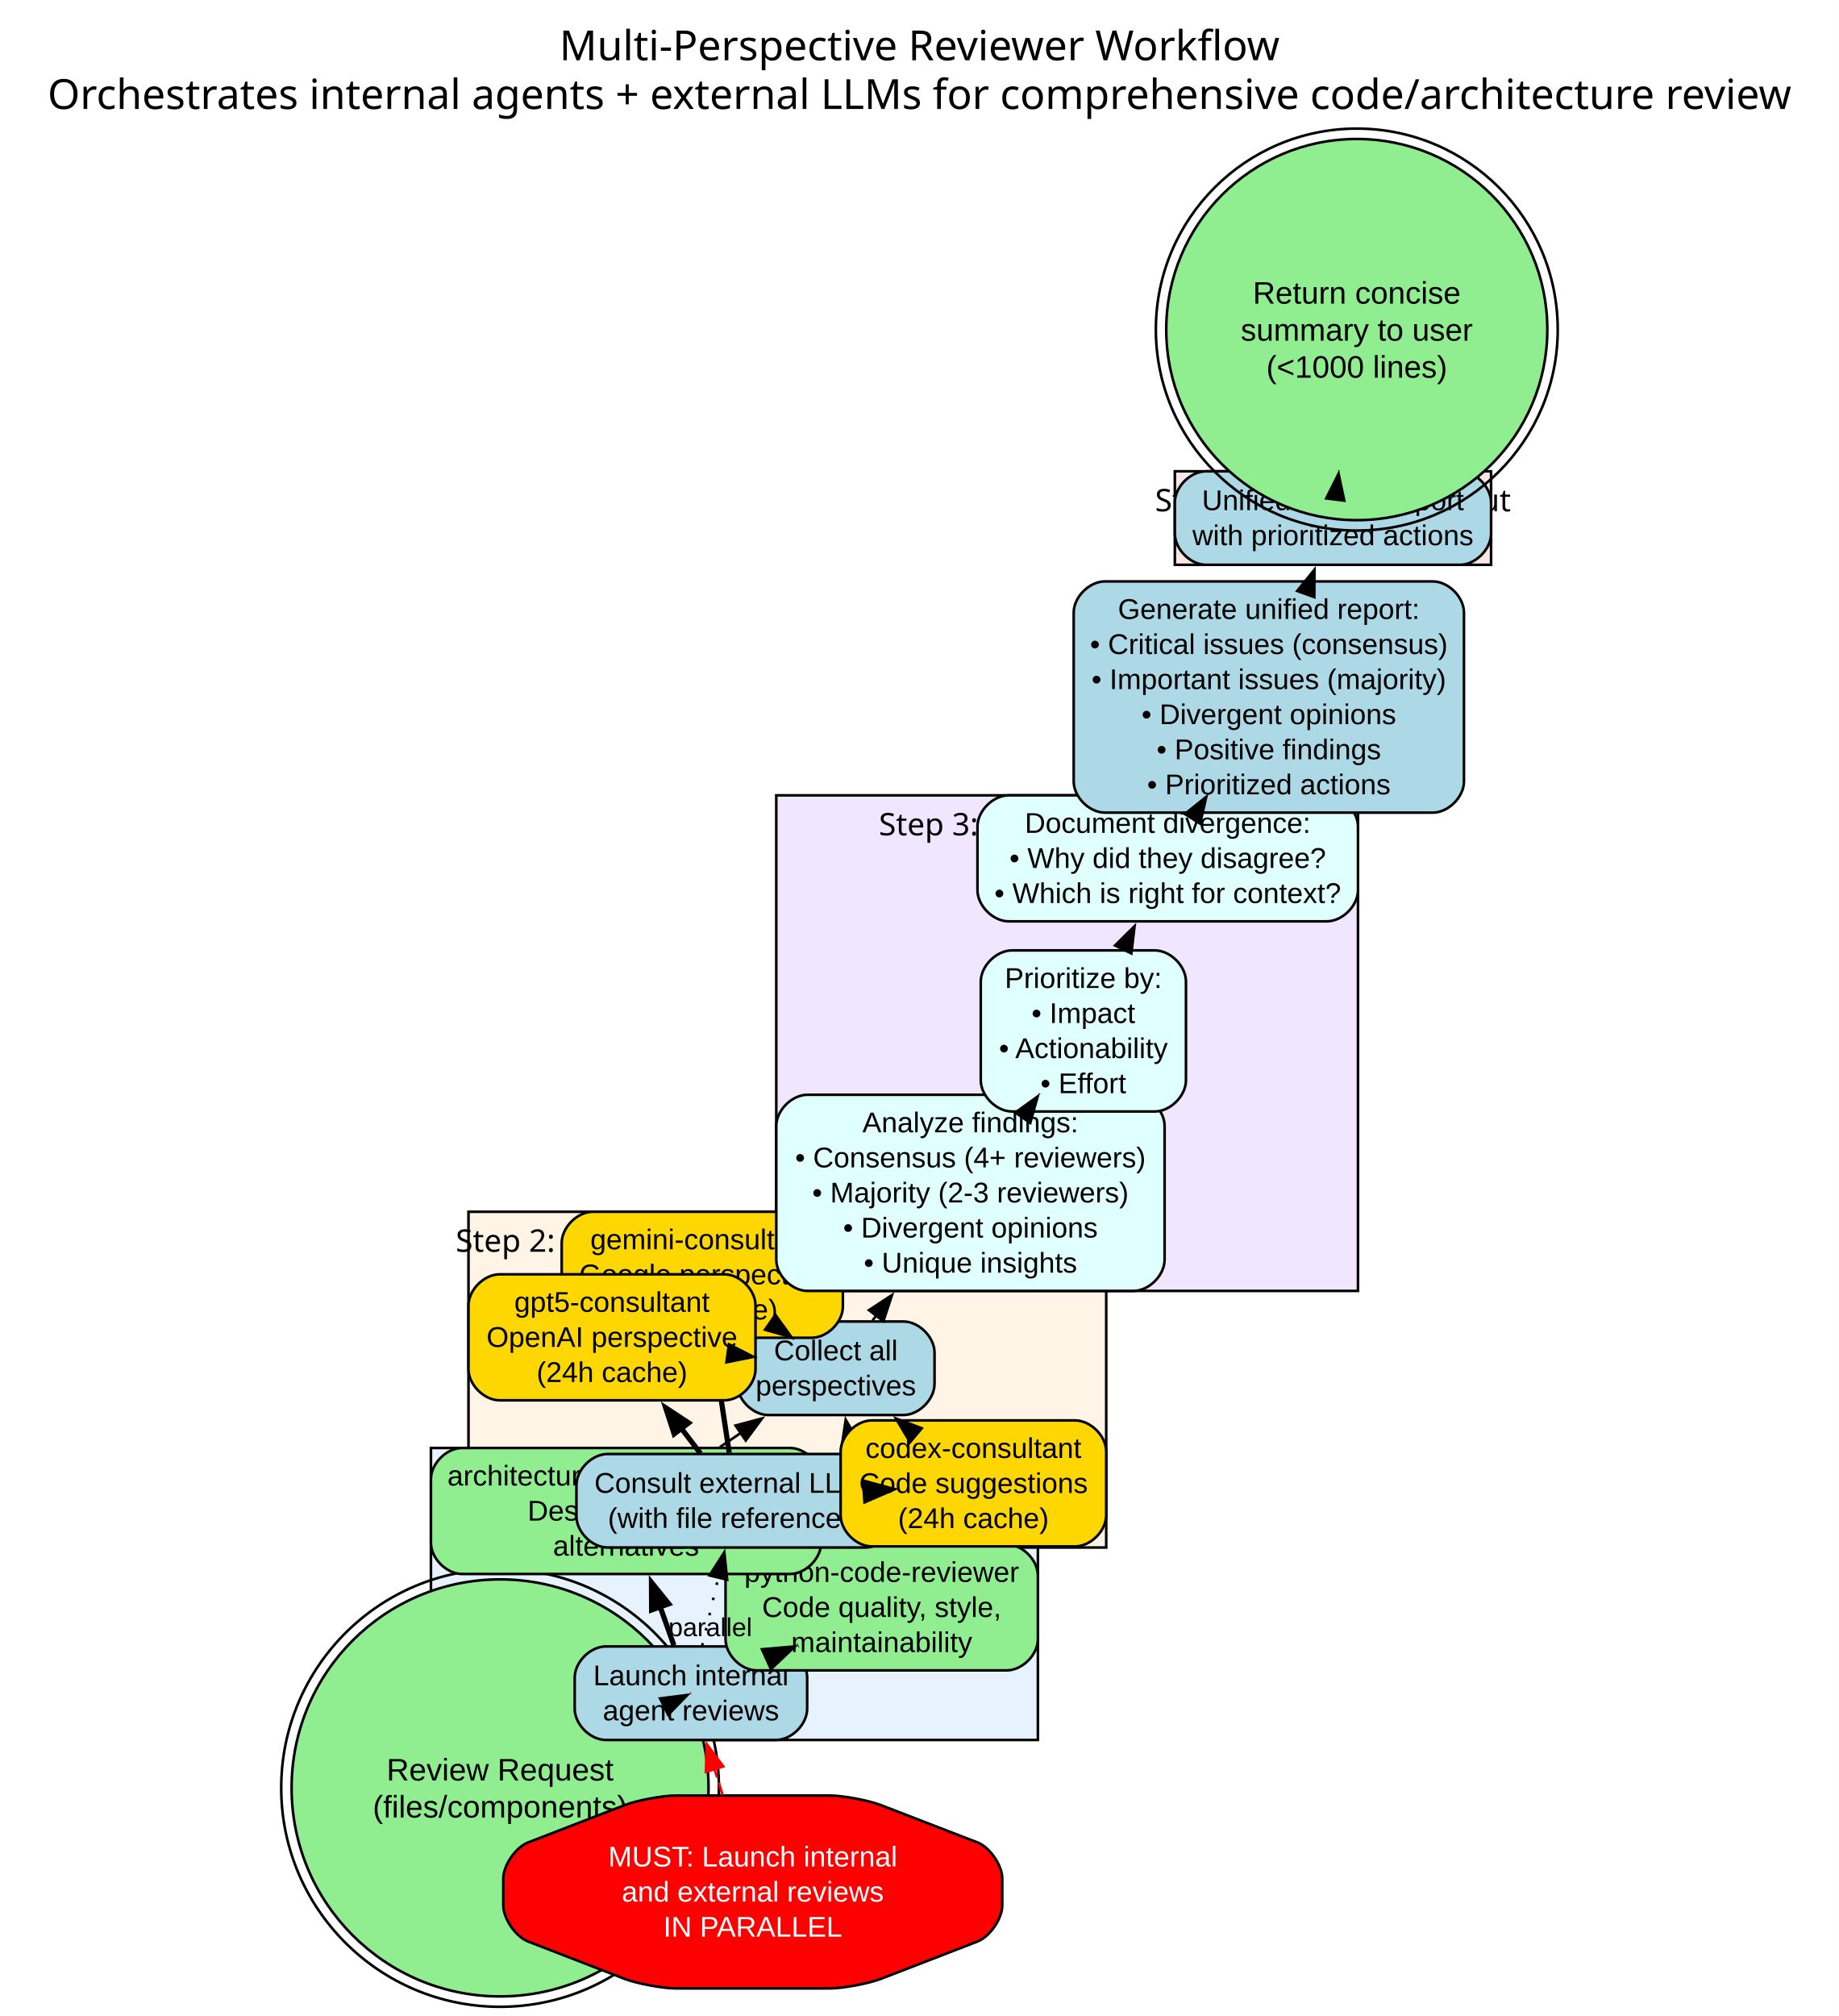
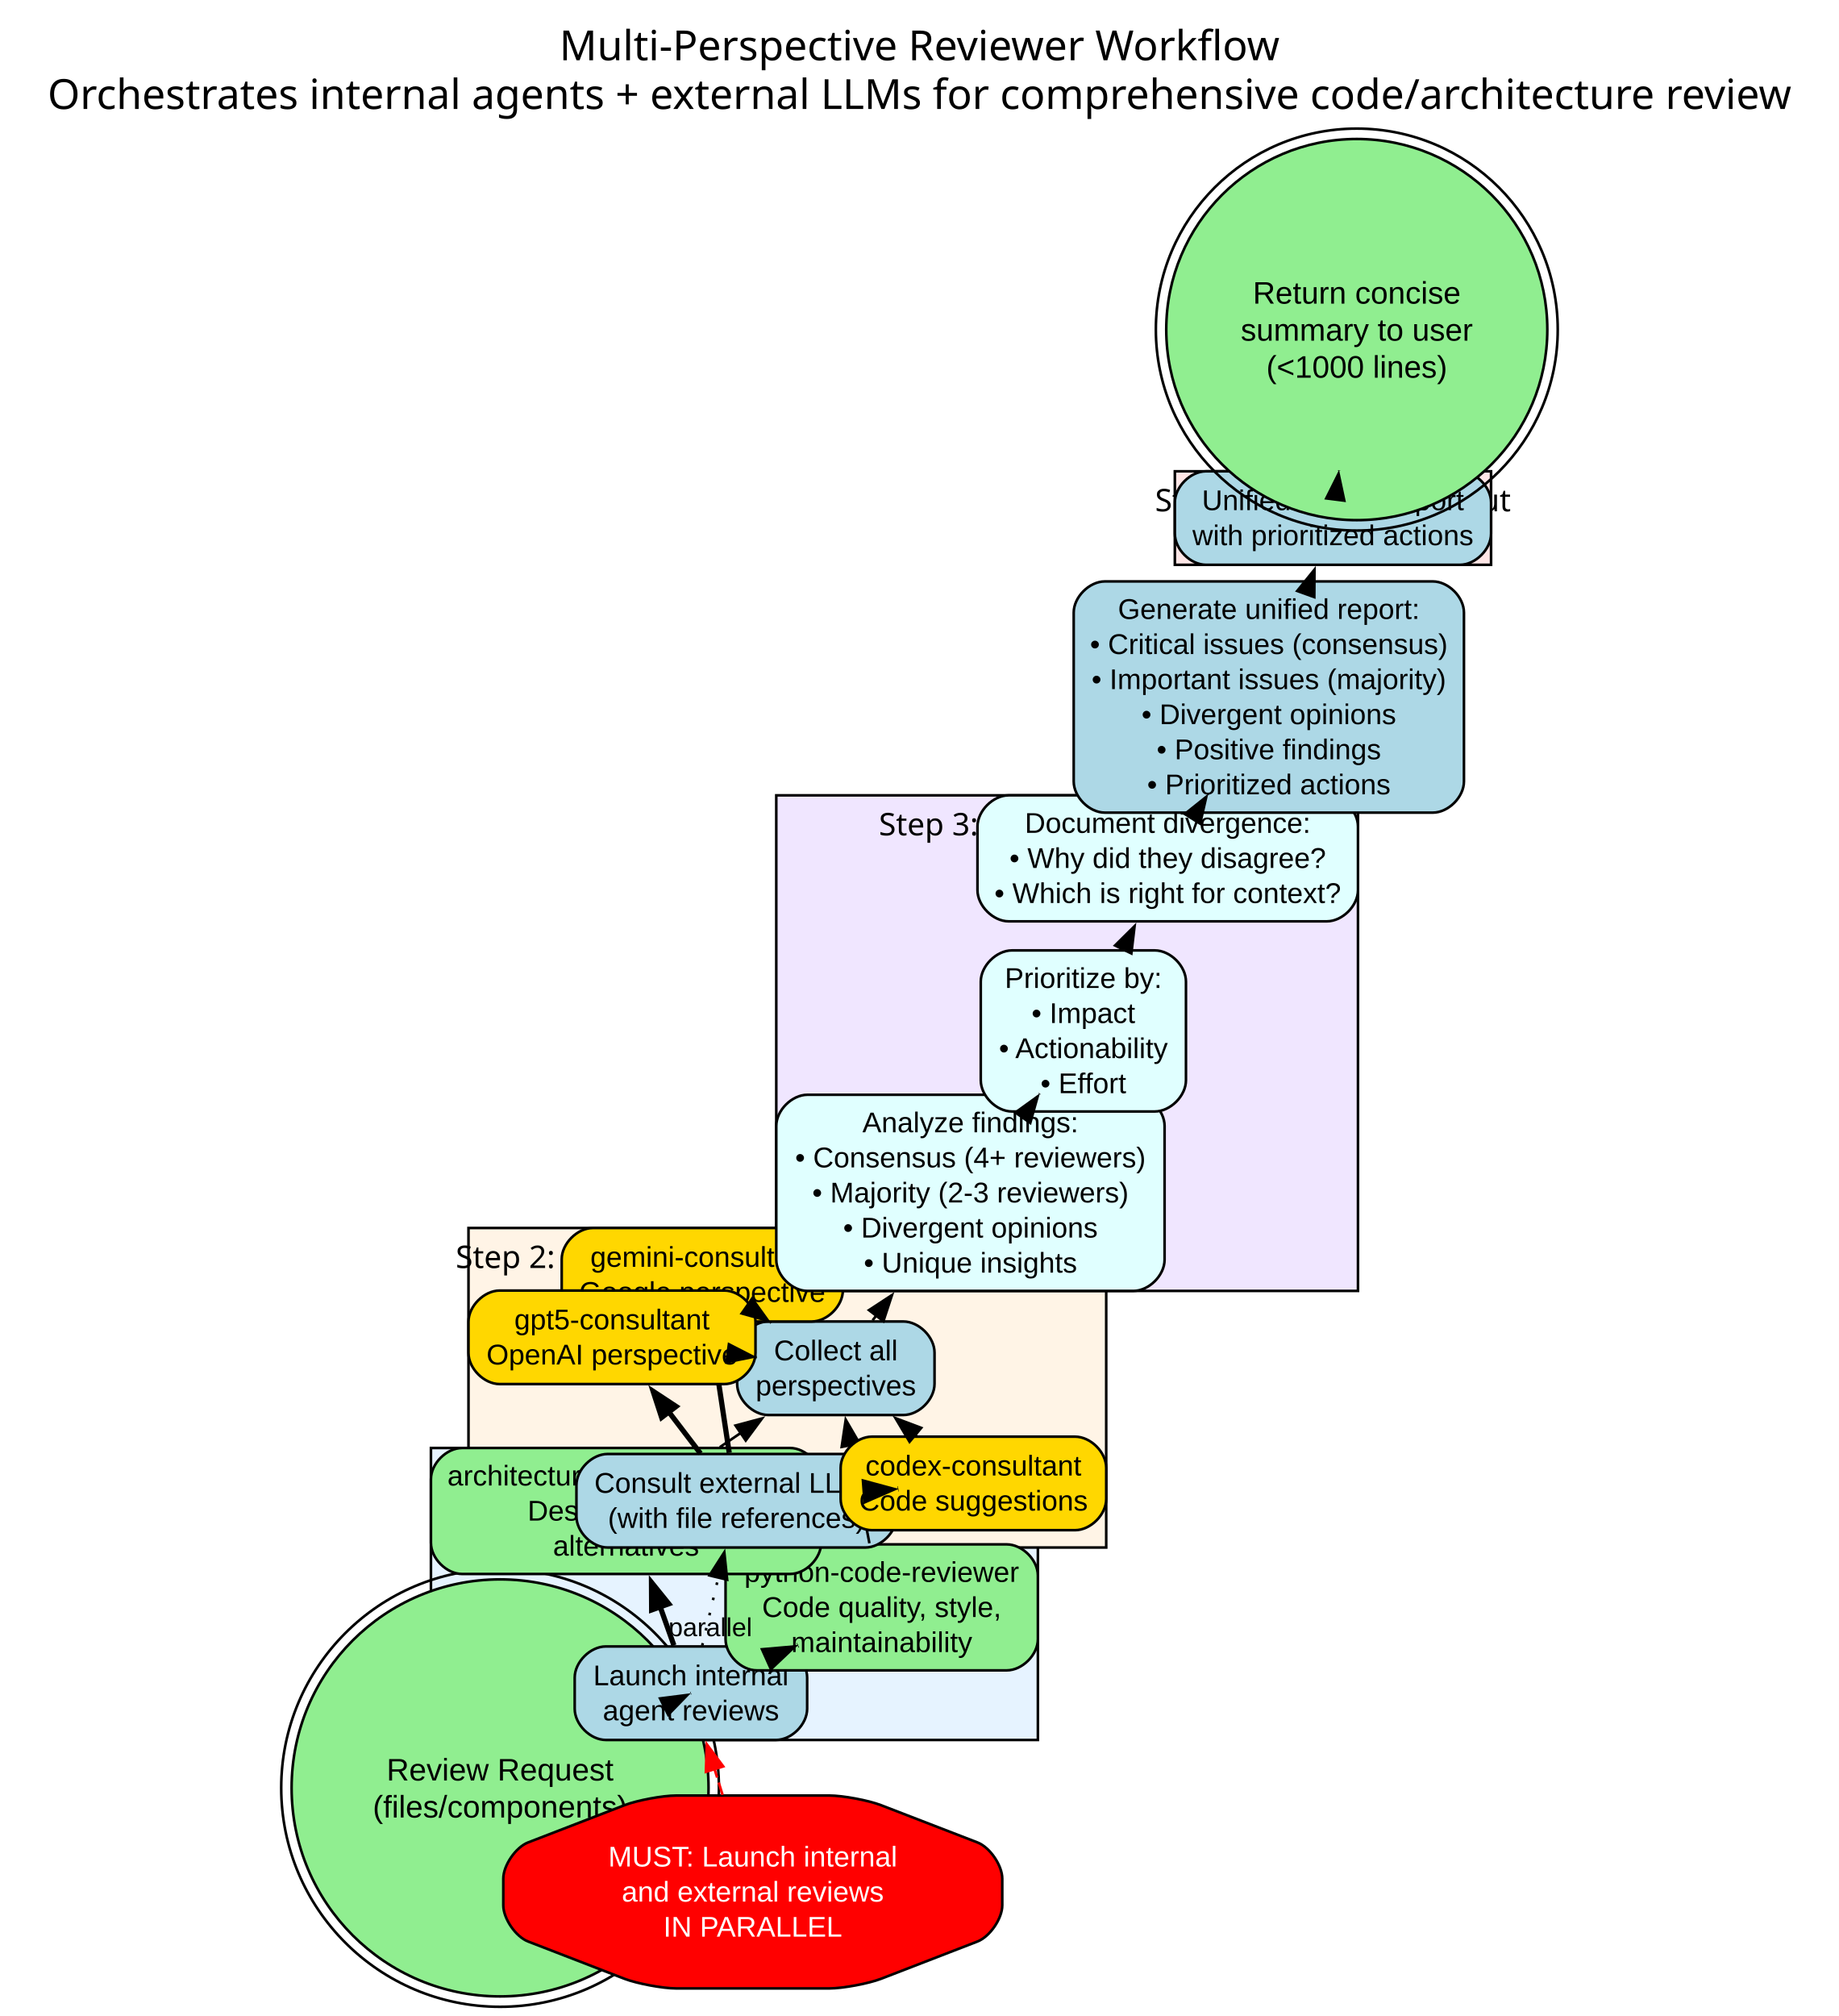
<svg xmlns="http://www.w3.org/2000/svg" width="708pt" height="776pt" viewBox="0.00 0.00 708.00 776.00">
  <g id="graph0" class="graph" transform="scale(1 1) rotate(0) translate(4 772.46)">
    <polygon fill="white" stroke="none" points="-4,4 -4,-772.46 704,-772.46 704,4 -4,4" />
    <text xml:space="preserve" text-anchor="middle" x="350" y="-749.26" font-family="Arial Bold" font-size="16.00">Multi-Perspective Reviewer Workflow</text>
    <text xml:space="preserve" text-anchor="middle" x="350" y="-730.51" font-family="Arial Bold" font-size="16.00">Orchestrates internal agents + external LLMs for comprehensive code/architecture review</text>
    <g id="clust1" class="cluster">
      <polygon fill="#e6f3ff" stroke="black" points="161.91,-102.71 161.91,-215.1 395.59,-215.1 395.59,-102.71 161.91,-102.71" />
      <text xml:space="preserve" text-anchor="middle" x="278.75" y="-199.7" font-family="Arial Bold" font-size="12.00">Step 1: Launch Internal Reviews (Parallel)</text>
    </g>
    <g id="clust2" class="cluster">
-       <polygon fill="#fff4e6" stroke="black" points="176.37,-176.79 176.37,-306.03 421.9,-306.03 421.9,-176.79 176.37,-176.79" />
-       <text xml:space="preserve" text-anchor="middle" x="299.13" y="-290.63" font-family="Arial Bold" font-size="12.00">Step 2: Gather External Perspectives (Parallel)</text>
+       <polygon fill="#fff4e6" stroke="black" points="176.37,-176.79 176.37,-299.78 421.9,-299.78 421.9,-176.79 176.37,-176.79" />
+       <text xml:space="preserve" text-anchor="middle" x="299.13" y="-284.38" font-family="Arial Bold" font-size="12.00">Step 2: Gather External Perspectives (Parallel)</text>
    </g>
    <g id="clust3" class="cluster">
      <polygon fill="#f0e6ff" stroke="black" points="294.87,-275.56 294.87,-466.32 518.83,-466.32 518.83,-275.56 294.87,-275.56" />
      <text xml:space="preserve" text-anchor="middle" x="406.85" y="-450.92" font-family="Arial Bold" font-size="12.00">Step 3: Synthesize Results</text>
    </g>
    <g id="clust4" class="cluster">
      <polygon fill="#ffe6e6" stroke="black" points="448.32,-555.05 448.32,-591.05 570.07,-591.05 570.07,-555.05 448.32,-555.05" />
      <text xml:space="preserve" text-anchor="middle" x="509.19" y="-575.65" font-family="Arial Bold" font-size="12.00">Step 4: Generate Output</text>
    </g>
    <g id="node1" class="node">
      <ellipse fill="lightgreen" stroke="black" cx="188.53" cy="-84.26" rx="80.26" ry="80.26" />
      <ellipse fill="none" stroke="black" cx="188.53" cy="-84.26" rx="84.26" ry="84.26" />
      <text xml:space="preserve" text-anchor="middle" x="188.53" y="-87.11" font-family="Arial" font-size="12.00">Review Request</text>
      <text xml:space="preserve" text-anchor="middle" x="188.53" y="-72.86" font-family="Arial" font-size="12.00">(files/components)</text>
    </g>
    <g id="node2" class="node">
      <path fill="lightblue" stroke="black" d="M294.76,-138.71C294.76,-138.71 229.26,-138.71 229.26,-138.71 223.26,-138.71 217.26,-132.71 217.26,-126.71 217.26,-126.71 217.26,-114.71 217.26,-114.71 217.26,-108.71 223.26,-102.71 229.26,-102.71 229.26,-102.71 294.76,-102.71 294.76,-102.71 300.76,-102.71 306.76,-108.71 306.76,-114.71 306.76,-114.71 306.76,-126.71 306.76,-126.71 306.76,-132.71 300.76,-138.71 294.76,-138.71" />
      <text xml:space="preserve" text-anchor="middle" x="262.01" y="-123.76" font-family="Arial" font-size="11.00">Launch internal</text>
      <text xml:space="preserve" text-anchor="middle" x="262.01" y="-110.26" font-family="Arial" font-size="11.00">agent reviews</text>
    </g>
    <g id="edge1" class="edge">
      <path fill="none" stroke="black" d="M261.96,-120.68C261.97,-120.69 261.98,-120.69 261.98,-120.69" />
      <polygon fill="black" stroke="black" points="250.12,-118.69 260.65,-120.03 253.25,-112.42 250.12,-118.69" />
    </g>
    <g id="node3" class="node">
      <path fill="#90ee90" stroke="black" d="M383.59,-178C383.59,-178 287.34,-178 287.34,-178 281.34,-178 275.34,-172 275.34,-166 275.34,-166 275.34,-141.5 275.34,-141.5 275.34,-135.5 281.34,-129.5 287.34,-129.5 287.34,-129.5 383.59,-129.5 383.59,-129.5 389.59,-129.5 395.59,-135.5 395.59,-141.5 395.59,-141.5 395.59,-166 395.59,-166 395.59,-172 389.59,-178 383.59,-178" />
      <text xml:space="preserve" text-anchor="middle" x="335.46" y="-163.55" font-family="Arial" font-size="11.00">python-code-reviewer</text>
      <text xml:space="preserve" text-anchor="middle" x="335.46" y="-150.05" font-family="Arial" font-size="11.00">Code quality, style,</text>
      <text xml:space="preserve" text-anchor="middle" x="335.46" y="-136.55" font-family="Arial" font-size="11.00">maintainability</text>
    </g>
    <g id="edge2" class="edge">
      <path fill="none" stroke="black" stroke-width="2" d="M303.03,-139.16C303.1,-139.19 303.17,-139.22 303.23,-139.25" />
      <polygon fill="black" stroke="black" stroke-width="2" points="290.11,-137.18 300.67,-138.1 292.98,-130.8 290.11,-137.18" />
    </g>
    <g id="node4" class="node">
      <path fill="#90ee90" stroke="black" d="M300.16,-215.1C300.16,-215.1 173.91,-215.1 173.91,-215.1 167.91,-215.1 161.91,-209.1 161.91,-203.1 161.91,-203.1 161.91,-178.6 161.91,-178.6 161.91,-172.6 167.91,-166.6 173.91,-166.6 173.91,-166.6 300.16,-166.6 300.16,-166.6 306.16,-166.6 312.16,-172.6 312.16,-178.6 312.16,-178.6 312.16,-203.1 312.16,-203.1 312.16,-209.1 306.16,-215.1 300.16,-215.1" />
      <text xml:space="preserve" text-anchor="middle" x="237.03" y="-200.65" font-family="Arial" font-size="11.00">architecture-devils-advocate</text>
      <text xml:space="preserve" text-anchor="middle" x="237.03" y="-187.15" font-family="Arial" font-size="11.00">Design critique,</text>
      <text xml:space="preserve" text-anchor="middle" x="237.03" y="-173.65" font-family="Arial" font-size="11.00">alternatives</text>
    </g>
    <g id="edge3" class="edge">
      <path fill="none" stroke="black" stroke-width="2" d="M255.45,-139.14C253.65,-144.18 251.64,-149.83 249.63,-155.48" />
      <polygon fill="black" stroke="black" stroke-width="2" points="246.88,-152.77 246.82,-163.36 253.47,-155.12 246.88,-152.77" />
    </g>
    <g id="node5" class="node">
      <path fill="lightblue" stroke="black" d="M329.18,-212.79C329.18,-212.79 229.93,-212.79 229.93,-212.79 223.93,-212.79 217.93,-206.79 217.93,-200.79 217.93,-200.79 217.93,-188.79 217.93,-188.79 217.93,-182.79 223.93,-176.79 229.93,-176.79 229.93,-176.79 329.18,-176.79 329.18,-176.79 335.18,-176.79 341.18,-182.79 341.18,-188.79 341.18,-188.79 341.18,-200.79 341.18,-200.79 341.18,-206.79 335.18,-212.79 329.18,-212.79" />
      <text xml:space="preserve" text-anchor="middle" x="279.55" y="-197.84" font-family="Arial" font-size="11.00">Consult external LLMs</text>
      <text xml:space="preserve" text-anchor="middle" x="279.55" y="-184.34" font-family="Arial" font-size="11.00">(with file references)</text>
    </g>
    <g id="edge4" class="edge">
      <path fill="none" stroke="black" stroke-dasharray="1,5" d="M266.35,-139.02C268.22,-146.95 270.47,-156.42 272.57,-165.3" />
      <polygon fill="black" stroke="black" points="269.15,-166.03 274.86,-174.96 275.96,-164.42 269.15,-166.03" />
      <text xml:space="preserve" text-anchor="middle" x="269.46" y="-142.66" font-family="Arial" font-size="10.00">parallel</text>
    </g>
    <g id="node9" class="node">
      <path fill="lightblue" stroke="black" d="M343.8,-263.79C343.8,-263.79 291.8,-263.79 291.8,-263.79 285.8,-263.79 279.8,-257.79 279.8,-251.79 279.8,-251.79 279.8,-239.79 279.8,-239.79 279.8,-233.79 285.8,-227.79 291.8,-227.79 291.8,-227.79 343.8,-227.79 343.8,-227.79 349.8,-227.79 355.8,-233.79 355.8,-239.79 355.8,-239.79 355.8,-251.79 355.8,-251.79 355.8,-257.79 349.8,-263.79 343.8,-263.79" />
      <text xml:space="preserve" text-anchor="middle" x="317.8" y="-248.84" font-family="Arial" font-size="11.00">Collect all</text>
      <text xml:space="preserve" text-anchor="middle" x="317.8" y="-235.34" font-family="Arial" font-size="11.00">perspectives</text>
    </g>
    <g id="edge8" class="edge">
      <path fill="none" stroke="black" d="M330.73,-178.42C328.49,-190.12 325.79,-204.19 323.44,-216.44" />
      <polygon fill="black" stroke="black" points="320.05,-215.52 321.6,-226 326.92,-216.84 320.05,-215.52" />
    </g>
    <g id="edge9" class="edge">
      <path fill="none" stroke="black" d="M273.16,-215.43C275.83,-217.24 278.52,-219.07 281.19,-220.89" />
      <polygon fill="black" stroke="black" points="279.18,-223.75 289.41,-226.48 283.11,-217.97 279.18,-223.75" />
    </g>
    <g id="node6" class="node">
-       <path fill="#ffd700" stroke="black" d="M308.51,-306.03C308.51,-306.03 224.26,-306.03 224.26,-306.03 218.26,-306.03 212.26,-300.03 212.26,-294.03 212.26,-294.03 212.26,-269.53 212.26,-269.53 212.26,-263.53 218.26,-257.53 224.26,-257.53 224.26,-257.53 308.51,-257.53 308.51,-257.53 314.51,-257.53 320.51,-263.53 320.51,-269.53 320.51,-269.53 320.51,-294.03 320.51,-294.03 320.51,-300.03 314.51,-306.03 308.51,-306.03" />
-       <text xml:space="preserve" text-anchor="middle" x="266.39" y="-291.58" font-family="Arial" font-size="11.00">gemini-consultant</text>
-       <text xml:space="preserve" text-anchor="middle" x="266.39" y="-278.08" font-family="Arial" font-size="11.00">Google perspective</text>
-       <text xml:space="preserve" text-anchor="middle" x="266.39" y="-264.58" font-family="Arial" font-size="11.00">(24h cache)</text>
+       <path fill="#ffd700" stroke="black" d="M308.51,-299.78C308.51,-299.78 224.26,-299.78 224.26,-299.78 218.26,-299.78 212.26,-293.78 212.26,-287.78 212.26,-287.78 212.26,-275.78 212.26,-275.78 212.26,-269.78 218.26,-263.78 224.26,-263.78 224.26,-263.78 308.51,-263.78 308.51,-263.78 314.51,-263.78 320.51,-269.78 320.51,-275.78 320.51,-275.78 320.51,-287.78 320.51,-287.78 320.51,-293.78 314.51,-299.78 308.51,-299.78" />
+       <text xml:space="preserve" text-anchor="middle" x="266.39" y="-284.83" font-family="Arial" font-size="11.00">gemini-consultant</text>
+       <text xml:space="preserve" text-anchor="middle" x="266.39" y="-271.33" font-family="Arial" font-size="11.00">Google perspective</text>
    </g>
    <g id="edge5" class="edge">
-       <path fill="none" stroke="black" stroke-width="2" d="M276.76,-213.24C275.33,-222.71 273.53,-234.59 271.83,-245.79" />
-       <polygon fill="black" stroke="black" stroke-width="2" points="268.61,-243.68 270.58,-254.09 275.54,-244.73 268.61,-243.68" />
+       <path fill="none" stroke="black" stroke-width="2" d="M276.76,-213.24C275.05,-224.54 272.82,-239.26 270.87,-252.17" />
+       <polygon fill="black" stroke="black" stroke-width="2" points="267.66,-249.95 269.63,-260.36 274.59,-251 267.66,-249.95" />
    </g>
    <g id="node7" class="node">
-       <path fill="#ffd700" stroke="black" d="M274.87,-281.95C274.87,-281.95 188.37,-281.95 188.37,-281.95 182.37,-281.95 176.37,-275.95 176.37,-269.95 176.37,-269.95 176.37,-245.45 176.37,-245.45 176.37,-239.45 182.37,-233.45 188.37,-233.45 188.37,-233.45 274.87,-233.45 274.87,-233.45 280.87,-233.45 286.87,-239.45 286.87,-245.45 286.87,-245.45 286.87,-269.95 286.87,-269.95 286.87,-275.95 280.87,-281.95 274.87,-281.95" />
-       <text xml:space="preserve" text-anchor="middle" x="231.62" y="-267.5" font-family="Arial" font-size="11.00">gpt5-consultant</text>
-       <text xml:space="preserve" text-anchor="middle" x="231.62" y="-254" font-family="Arial" font-size="11.00">OpenAI perspective</text>
-       <text xml:space="preserve" text-anchor="middle" x="231.62" y="-240.5" font-family="Arial" font-size="11.00">(24h cache)</text>
+       <path fill="#ffd700" stroke="black" d="M274.87,-275.7C274.87,-275.7 188.37,-275.7 188.37,-275.7 182.37,-275.7 176.37,-269.7 176.37,-263.7 176.37,-263.7 176.37,-251.7 176.37,-251.7 176.37,-245.7 182.37,-239.7 188.37,-239.7 188.37,-239.7 274.87,-239.7 274.87,-239.7 280.87,-239.7 286.87,-245.7 286.87,-251.7 286.87,-251.7 286.87,-263.7 286.87,-263.7 286.87,-269.7 280.87,-275.7 274.87,-275.7" />
+       <text xml:space="preserve" text-anchor="middle" x="231.62" y="-260.75" font-family="Arial" font-size="11.00">gpt5-consultant</text>
+       <text xml:space="preserve" text-anchor="middle" x="231.62" y="-247.25" font-family="Arial" font-size="11.00">OpenAI perspective</text>
    </g>
    <g id="edge6" class="edge">
-       <path fill="none" stroke="black" stroke-width="2" d="M265.69,-212.99C263.01,-216.5 260.13,-220.28 257.22,-224.1" />
-       <polygon fill="black" stroke="black" stroke-width="2" points="255.55,-220.51 252.28,-230.59 261.12,-224.75 255.55,-220.51" />
+       <path fill="none" stroke="black" stroke-width="2" d="M265.69,-212.99C261.55,-218.42 256.92,-224.49 252.44,-230.37" />
+       <polygon fill="black" stroke="black" stroke-width="2" points="250.73,-226.85 247.45,-236.92 256.3,-231.09 250.73,-226.85" />
    </g>
    <g id="node8" class="node">
-       <path fill="#ffd700" stroke="black" d="M409.9,-225.71C409.9,-225.71 331.65,-225.71 331.65,-225.71 325.65,-225.71 319.65,-219.71 319.65,-213.71 319.65,-213.71 319.65,-189.21 319.65,-189.21 319.65,-183.21 325.65,-177.21 331.65,-177.21 331.65,-177.21 409.9,-177.21 409.9,-177.21 415.9,-177.21 421.9,-183.21 421.9,-189.21 421.9,-189.21 421.9,-213.71 421.9,-213.71 421.9,-219.71 415.9,-225.71 409.9,-225.71" />
-       <text xml:space="preserve" text-anchor="middle" x="370.77" y="-211.26" font-family="Arial" font-size="11.00">codex-consultant</text>
-       <text xml:space="preserve" text-anchor="middle" x="370.77" y="-197.76" font-family="Arial" font-size="11.00">Code suggestions</text>
-       <text xml:space="preserve" text-anchor="middle" x="370.77" y="-184.26" font-family="Arial" font-size="11.00">(24h cache)</text>
+       <path fill="#ffd700" stroke="black" d="M409.9,-219.46C409.9,-219.46 331.65,-219.46 331.65,-219.46 325.65,-219.46 319.65,-213.46 319.65,-207.46 319.65,-207.46 319.65,-195.46 319.65,-195.46 319.65,-189.46 325.65,-183.46 331.65,-183.46 331.65,-183.46 409.9,-183.46 409.9,-183.46 415.9,-183.46 421.9,-189.46 421.9,-195.46 421.9,-195.46 421.9,-207.46 421.9,-207.46 421.9,-213.46 415.9,-219.46 409.9,-219.46" />
+       <text xml:space="preserve" text-anchor="middle" x="370.77" y="-204.51" font-family="Arial" font-size="11.00">codex-consultant</text>
+       <text xml:space="preserve" text-anchor="middle" x="370.77" y="-191.01" font-family="Arial" font-size="11.00">Code suggestions</text>
    </g>
    <g id="edge7" class="edge">
      <path fill="none" stroke="black" stroke-width="2" d="M341.66,-199.33C341.72,-199.34 341.79,-199.34 341.85,-199.35" />
      <polygon fill="black" stroke="black" stroke-width="2" points="328.79,-201.9 339.02,-199.14 329.3,-194.91 328.79,-201.9" />
    </g>
    <g id="edge10" class="edge">
-       <path fill="none" stroke="black" d="M301.54,-257.18C301.61,-257.13 301.68,-257.08 301.75,-257.03" />
-       <polygon fill="black" stroke="black" points="294.53,-266.35 300.72,-257.75 290.52,-260.62 294.53,-266.35" />
+       <path fill="none" stroke="black" d="M292.7,-263.36C292.75,-263.33 292.8,-263.29 292.85,-263.26" />
+       <polygon fill="black" stroke="black" points="285.57,-272.63 291.76,-264.02 281.55,-266.89 285.57,-272.63" />
    </g>
    <g id="edge11" class="edge">
      <path fill="none" stroke="black" d="M287.18,-250.03C287.24,-250.02 287.31,-250.01 287.37,-250" />
      <polygon fill="black" stroke="black" points="276.64,-255.02 286.07,-250.18 275.68,-248.09 276.64,-255.02" />
    </g>
    <g id="edge12" class="edge">
-       <path fill="none" stroke="black" d="M341.5,-225.96C341.36,-226.08 341.21,-226.2 341.07,-226.32" />
-       <polygon fill="black" stroke="black" points="346.37,-217.33 340.94,-226.43 350.86,-222.69 346.37,-217.33" />
+       <path fill="none" stroke="black" d="M348.92,-219.75C348.73,-219.91 348.54,-220.07 348.35,-220.23" />
+       <polygon fill="black" stroke="black" points="346.19,-217.48 340.76,-226.58 350.68,-222.84 346.19,-217.48" />
    </g>
    <g id="node10" class="node">
      <path fill="lightcyan" stroke="black" d="M432.37,-351.06C432.37,-351.06 306.87,-351.06 306.87,-351.06 300.87,-351.06 294.87,-345.06 294.87,-339.06 294.87,-339.06 294.87,-287.56 294.87,-287.56 294.87,-281.56 300.87,-275.56 306.87,-275.56 306.87,-275.56 432.37,-275.56 432.37,-275.56 438.37,-275.56 444.37,-281.56 444.37,-287.56 444.37,-287.56 444.37,-339.06 444.37,-339.06 444.37,-345.06 438.37,-351.06 432.37,-351.06" />
      <text xml:space="preserve" text-anchor="middle" x="369.62" y="-336.61" font-family="Arial" font-size="11.00">Analyze findings:</text>
      <text xml:space="preserve" text-anchor="middle" x="369.62" y="-323.11" font-family="Arial" font-size="11.00">• Consensus (4+ reviewers)</text>
      <text xml:space="preserve" text-anchor="middle" x="369.62" y="-309.61" font-family="Arial" font-size="11.00">• Majority (2-3 reviewers)</text>
      <text xml:space="preserve" text-anchor="middle" x="369.62" y="-296.11" font-family="Arial" font-size="11.00">• Divergent opinions</text>
      <text xml:space="preserve" text-anchor="middle" x="369.62" y="-282.61" font-family="Arial" font-size="11.00">• Unique insights</text>
    </g>
    <g id="edge13" class="edge">
      <path fill="none" stroke="black" d="M331.96,-264.24C332.46,-264.89 332.96,-265.54 333.47,-266.2" />
      <polygon fill="black" stroke="black" points="330.56,-268.16 339.42,-273.96 336.11,-263.9 330.56,-268.16" />
    </g>
    <g id="node11" class="node">
      <path fill="lightcyan" stroke="black" d="M440.6,-406.63C440.6,-406.63 385.6,-406.63 385.6,-406.63 379.6,-406.63 373.6,-400.63 373.6,-394.63 373.6,-394.63 373.6,-356.63 373.6,-356.63 373.6,-350.63 379.6,-344.63 385.6,-344.63 385.6,-344.63 440.6,-344.63 440.6,-344.63 446.6,-344.63 452.6,-350.63 452.6,-356.63 452.6,-356.63 452.6,-394.63 452.6,-394.63 452.6,-400.63 446.6,-406.63 440.6,-406.63" />
      <text xml:space="preserve" text-anchor="middle" x="413.1" y="-392.18" font-family="Arial" font-size="11.00">Prioritize by:</text>
      <text xml:space="preserve" text-anchor="middle" x="413.1" y="-378.68" font-family="Arial" font-size="11.00">• Impact</text>
      <text xml:space="preserve" text-anchor="middle" x="413.1" y="-365.18" font-family="Arial" font-size="11.00">• Actionability</text>
      <text xml:space="preserve" text-anchor="middle" x="413.1" y="-351.68" font-family="Arial" font-size="11.00">• Effort</text>
    </g>
    <g id="edge14" class="edge">
      <path fill="none" stroke="black" d="M396.17,-351.35C396.2,-351.41 396.24,-351.46 396.27,-351.51" />
      <polygon fill="black" stroke="black" points="386.92,-344.22 395.51,-350.42 392.66,-340.21 386.92,-344.22" />
    </g>
    <g id="node12" class="node">
      <path fill="lightcyan" stroke="black" d="M506.83,-466.32C506.83,-466.32 384.33,-466.32 384.33,-466.32 378.33,-466.32 372.33,-460.32 372.33,-454.32 372.33,-454.32 372.33,-429.82 372.33,-429.82 372.33,-423.82 378.33,-417.82 384.33,-417.82 384.33,-417.82 506.83,-417.82 506.83,-417.82 512.83,-417.82 518.83,-423.82 518.83,-429.82 518.83,-429.82 518.83,-454.32 518.83,-454.32 518.83,-460.32 512.83,-466.32 506.83,-466.32" />
      <text xml:space="preserve" text-anchor="middle" x="445.58" y="-451.87" font-family="Arial" font-size="11.00">Document divergence:</text>
      <text xml:space="preserve" text-anchor="middle" x="445.58" y="-438.37" font-family="Arial" font-size="11.00">• Why did they disagree?</text>
      <text xml:space="preserve" text-anchor="middle" x="445.58" y="-424.87" font-family="Arial" font-size="11.00">• Which is right for context?</text>
    </g>
    <g id="edge15" class="edge">
      <path fill="none" stroke="black" d="M428.39,-406.91C428.44,-407.02 428.5,-407.12 428.55,-407.23" />
      <polygon fill="black" stroke="black" points="425.29,-408.53 432.82,-415.98 431.58,-405.46 425.29,-408.53" />
    </g>
    <g id="node13" class="node">
      <path fill="lightblue" stroke="black" d="M547.63,-548.66C547.63,-548.66 421.38,-548.66 421.38,-548.66 415.38,-548.66 409.38,-542.66 409.38,-536.66 409.38,-536.66 409.38,-471.66 409.38,-471.66 409.38,-465.66 415.38,-459.66 421.38,-459.66 421.38,-459.66 547.63,-459.66 547.63,-459.66 553.63,-459.66 559.63,-465.66 559.63,-471.66 559.63,-471.66 559.63,-536.66 559.63,-536.66 559.63,-542.66 553.63,-548.66 547.63,-548.66" />
      <text xml:space="preserve" text-anchor="middle" x="484.51" y="-534.21" font-family="Arial" font-size="11.00">Generate unified report:</text>
      <text xml:space="preserve" text-anchor="middle" x="484.51" y="-520.71" font-family="Arial" font-size="11.00">• Critical issues (consensus)</text>
      <text xml:space="preserve" text-anchor="middle" x="484.51" y="-507.21" font-family="Arial" font-size="11.00">• Important issues (majority)</text>
      <text xml:space="preserve" text-anchor="middle" x="484.51" y="-493.71" font-family="Arial" font-size="11.00">• Divergent opinions</text>
      <text xml:space="preserve" text-anchor="middle" x="484.51" y="-480.21" font-family="Arial" font-size="11.00">• Positive findings</text>
      <text xml:space="preserve" text-anchor="middle" x="484.51" y="-466.71" font-family="Arial" font-size="11.00">• Prioritized actions</text>
    </g>
    <g id="edge16" class="edge">
      <path fill="none" stroke="black" d="M460.96,-466.61C461.01,-466.68 461.05,-466.75 461.09,-466.82" />
      <polygon fill="black" stroke="black" points="452.14,-459.13 460.42,-465.74 458.07,-455.41 452.14,-459.13" />
    </g>
    <g id="node14" class="node">
      <path fill="lightblue" stroke="black" d="M558.07,-591.05C558.07,-591.05 460.32,-591.05 460.32,-591.05 454.32,-591.05 448.32,-585.05 448.32,-579.05 448.32,-579.05 448.32,-567.05 448.32,-567.05 448.32,-561.05 454.32,-555.05 460.32,-555.05 460.32,-555.05 558.07,-555.05 558.07,-555.05 564.07,-555.05 570.07,-561.05 570.07,-567.05 570.07,-567.05 570.07,-579.05 570.07,-579.05 570.07,-585.05 564.07,-591.05 558.07,-591.05" />
      <text xml:space="preserve" text-anchor="middle" x="509.19" y="-576.1" font-family="Arial" font-size="11.00">Unified review report</text>
      <text xml:space="preserve" text-anchor="middle" x="509.19" y="-562.6" font-family="Arial" font-size="11.00">with prioritized actions</text>
    </g>
    <g id="edge17" class="edge">
      <path fill="none" stroke="black" d="M500.56,-548.96C500.6,-549.08 500.64,-549.2 500.69,-549.33" />
      <polygon fill="black" stroke="black" points="495.42,-544.99 502.08,-553.22 502.01,-542.62 495.42,-544.99" />
    </g>
    <g id="node15" class="node">
      <ellipse fill="lightgreen" stroke="black" cx="518.37" cy="-645.6" rx="73.36" ry="73.36" />
      <ellipse fill="none" stroke="black" cx="518.37" cy="-645.6" rx="77.36" ry="77.36" />
      <text xml:space="preserve" text-anchor="middle" x="518.37" y="-655.58" font-family="Arial" font-size="12.00">Return concise</text>
      <text xml:space="preserve" text-anchor="middle" x="518.37" y="-641.33" font-family="Arial" font-size="12.00">summary to user</text>
      <text xml:space="preserve" text-anchor="middle" x="518.37" y="-627.08" font-family="Arial" font-size="12.00">(&lt;1000 lines)</text>
    </g>
    <g id="edge18" class="edge">
      <path fill="none" stroke="black" d="M511.51,-591.36C511.51,-591.4 511.52,-591.45 511.52,-591.49" />
      <polygon fill="black" stroke="black" points="506.61,-580.63 511.35,-590.11 513.56,-579.75 506.61,-580.63" />
    </g>
    <g id="node16" class="node">
      <path fill="red" stroke="black" d="M381.88,-39.07C381.88,-39.07 381.88,-49.32 381.88,-49.32 381.88,-54.45 377.1,-61.42 372.32,-63.27 372.32,-63.27 335.17,-77.62 335.17,-77.62 330.39,-79.47 320.48,-81.32 315.36,-81.32 315.36,-81.32 256.29,-81.32 256.29,-81.32 251.16,-81.32 241.26,-79.47 236.47,-77.62 236.47,-77.62 199.33,-63.27 199.33,-63.27 194.55,-61.42 189.77,-54.45 189.77,-49.32 189.77,-49.32 189.77,-39.07 189.77,-39.07 189.77,-33.95 194.55,-26.98 199.33,-25.13 199.33,-25.13 236.47,-10.77 236.47,-10.77 241.26,-8.93 251.16,-7.08 256.29,-7.08 256.29,-7.08 315.36,-7.08 315.36,-7.08 320.48,-7.08 330.39,-8.93 335.17,-10.77 335.17,-10.77 372.32,-25.13 372.32,-25.13 377.1,-26.98 381.88,-33.95 381.88,-39.07" />
      <text xml:space="preserve" text-anchor="middle" x="285.82" y="-54" font-family="Arial" font-size="11.00" fill="white">MUST: Launch internal</text>
      <text xml:space="preserve" text-anchor="middle" x="285.82" y="-40.5" font-family="Arial" font-size="11.00" fill="white">and external reviews</text>
      <text xml:space="preserve" text-anchor="middle" x="285.82" y="-27" font-family="Arial" font-size="11.00" fill="white">IN PARALLEL</text>
    </g>
    <g id="edge19" class="edge">
      <path fill="none" stroke="red" stroke-dasharray="5,2" d="M274.2,-81.56C273.13,-84.97 272.07,-88.39 271.03,-91.72" />
      <polygon fill="red" stroke="red" points="267.77,-90.45 268.14,-101.03 274.45,-92.53 267.77,-90.45" />
    </g>
  </g>
</svg>
